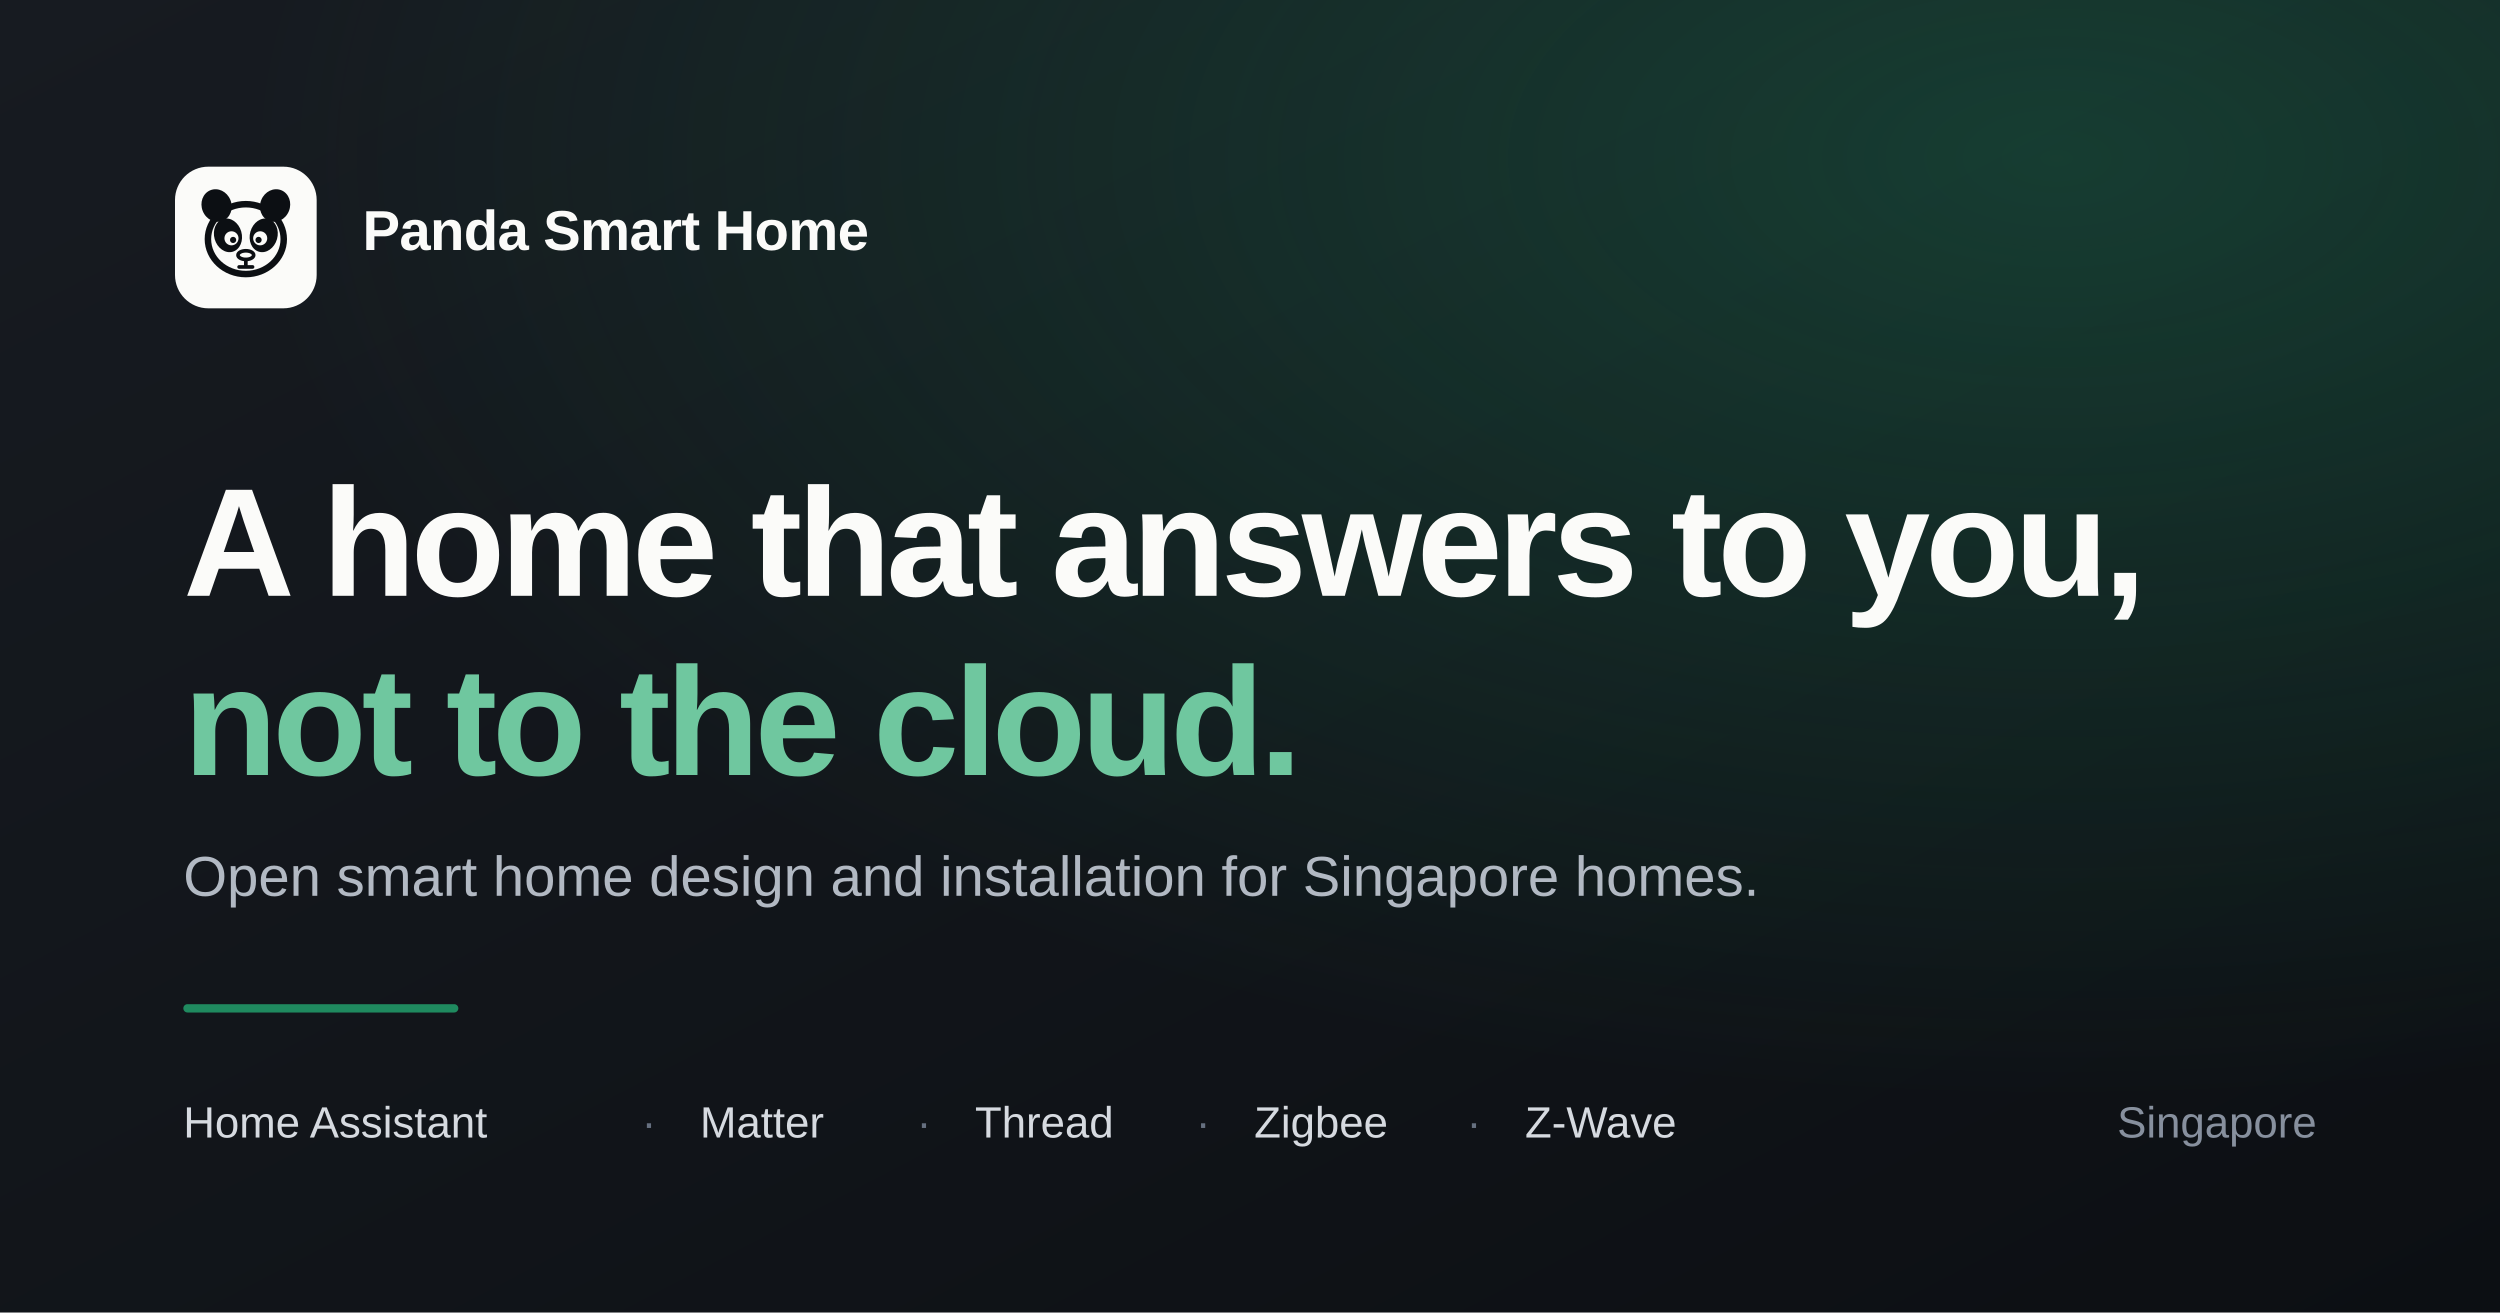
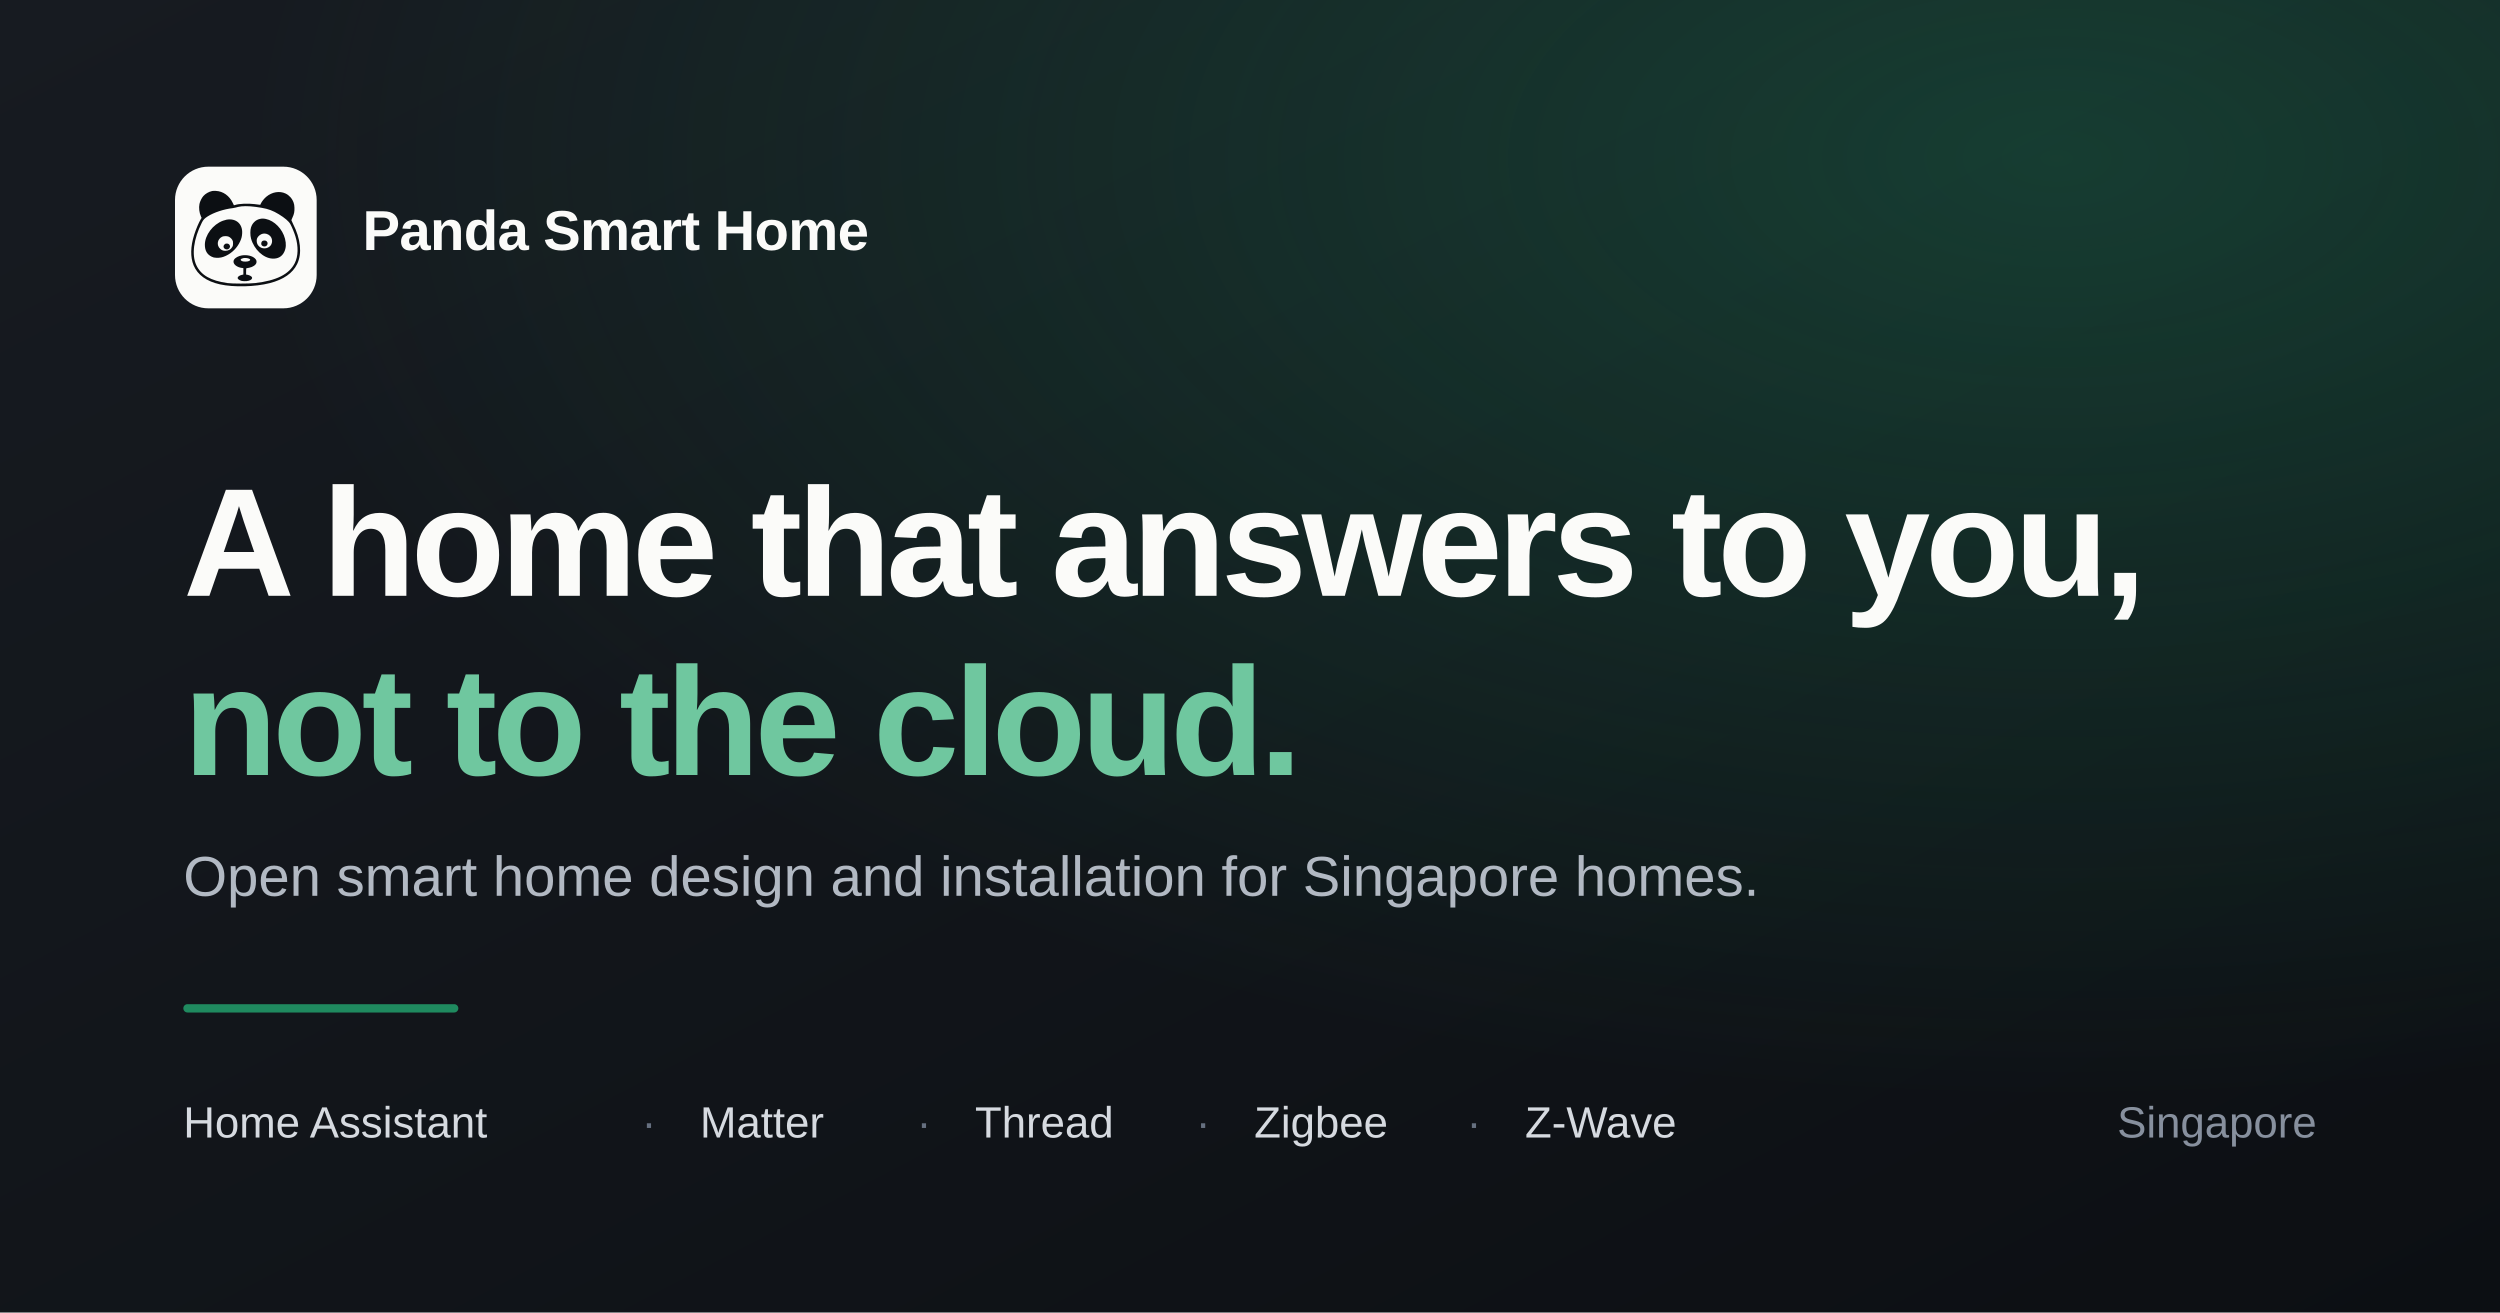
<svg xmlns="http://www.w3.org/2000/svg" width="1200" height="630" viewBox="0 0 1200 630">
  <defs>
    <linearGradient id="plate" x1="0" y1="0" x2="1" y2="1">
      <stop offset="0" stop-color="#171b21" />
      <stop offset="1" stop-color="#0c0f13" />
    </linearGradient>
    <radialGradient id="glow" cx="0.82" cy="0.12" r="0.72">
      <stop offset="0" stop-color="#1f8a5f" stop-opacity="0.34" />
      <stop offset="1" stop-color="#1f8a5f" stop-opacity="0" />
    </radialGradient>
-     <mask id="eyes" maskUnits="userSpaceOnUse" x="0" y="0" width="40" height="40">
-       <rect width="40" height="40" fill="#fff" />
-       <circle cx="14.7" cy="22.3" r="2.6" fill="#000" />
-       <circle cx="25.3" cy="22.3" r="2.6" fill="#000" />
-       <ellipse cx="20" cy="28.5" rx="1.7" ry="0.75" fill="#000" />
-     </mask>
  </defs>
  <rect width="1200" height="630" fill="url(#plate)" />
  <rect width="1200" height="630" fill="url(#glow)" />
  <g transform="translate(88 84)">
    <rect x="-4" y="-4" width="68" height="68" rx="16" fill="#fbfbf9" />
-     <g transform="translate(30 30) scale(1.3) translate(-20 -22)">
-       <g mask="url(#eyes)" fill="#0c0f13">
-         <ellipse cx="9.2" cy="10.2" rx="5.5" ry="6.1" transform="rotate(-22 9.2 10.2)" />
-         <ellipse cx="30.8" cy="10.2" rx="5.5" ry="6.1" transform="rotate(22 30.8 10.2)" />
-         <ellipse cx="20" cy="22.6" rx="14" ry="12.9" fill="none" stroke="#0c0f13" stroke-width="2.4" />
-         <ellipse cx="13.4" cy="21.2" rx="5.1" ry="6.3" transform="rotate(-16 13.4 21.2)" />
-         <ellipse cx="26.6" cy="21.2" rx="5.1" ry="6.3" transform="rotate(16 26.6 21.2)" />
-         <ellipse cx="20" cy="28.5" rx="2.9" ry="1.6" fill="none" stroke="#0c0f13" stroke-width="1.35" />
-         <rect x="19.32" y="29.5" width="1.36" height="3.3" rx="0.6" />
-         <rect x="16.85" y="32.2" width="6.3" height="1.35" rx="0.65" />
-       </g>
-       <g fill="#0c0f13">
-         <circle cx="15.3" cy="22.9" r="1.15" />
-         <circle cx="24.7" cy="22.9" r="1.15" />
-       </g>
+     <g transform="translate(30 30) scale(0.132) translate(-237 -235)">
+       <path id="pandaPath" d="M 114.500 65.954 C 102.427 68.582, 90.119 75.639, 82.462 84.324 C 76.509 91.076, 70.364 103.593, 68.382 113 C 65.512 126.625, 67.613 144.702, 73.622 158.093 L 76.150 163.726 73.062 168.745 C 66.132 180.008, 55.837 204.321, 49.209 225.076 C 35.559 267.819, 34.810 306.439, 47.054 336.130 C 61.409 370.943, 94.268 394.664, 143 405.394 C 193.337 416.477, 271.315 414.542, 324 400.903 C 374.279 387.886, 407.376 364.811, 423.544 331.500 C 442.086 293.301, 436.568 239.960, 408.374 184.841 C 405.354 178.937, 402.832 173.296, 402.768 172.304 C 402.704 171.312, 404.493 166.675, 406.743 162 C 412.457 150.127, 414.359 140.577, 413.783 126.652 C 413.424 118.001, 412.729 113.823, 410.682 108.023 C 405.508 93.365, 394.965 81.463, 381.500 75.079 C 359.675 64.732, 332.215 69.353, 311.266 86.897 C 303.750 93.192, 295.123 103.964, 291.724 111.300 L 289.500 116.100 284.500 115.509 C 281.750 115.183, 274.325 114.275, 268 113.490 C 244.682 110.595, 211.779 112.057, 198.696 116.568 C 196.053 117.480, 193.769 118.062, 193.620 117.862 C 193.470 117.663, 191.683 113.940, 189.647 109.589 C 177.286 83.170, 154.264 66.757, 127.829 65.520 C 122.698 65.280, 116.700 65.475, 114.500 65.954 M 221.500 121.699 C 215.445 122.249, 201.752 125.084, 199.571 126.240 C 198.510 126.802, 194.167 127.651, 189.920 128.126 C 157.413 131.763, 120.376 144.011, 97.748 158.607 C 86.571 165.816, 82.308 170.422, 76.977 181.047 C 46.933 240.915, 39.500 298.294, 56.951 335.619 C 73.941 371.955, 108.710 391.971, 170 400.697 C 187.690 403.215, 248.607 403.225, 270.662 400.712 C 348.411 391.855, 394.470 368.752, 414.870 328.379 C 427.599 303.187, 428.521 268.076, 417.420 231.236 C 413.436 218.015, 404.800 197.092, 398.876 186.309 C 393.301 176.162, 378.725 163.689, 356.855 150.352 C 335.858 137.547, 318.932 131.214, 294.393 126.982 C 263.183 121.599, 240.625 119.964, 221.500 121.699 M 287.773 167.555 C 279.662 169.521, 273.250 173.060, 267.719 178.623 C 261.971 184.402, 258.921 189.415, 255.902 198.038 C 252.577 207.537, 252.593 227.003, 255.936 239 C 266.887 278.302, 300.579 309.899, 333.500 311.741 C 353.724 312.873, 368.570 304.496, 376.726 287.350 C 383.365 273.393, 384.226 258.194, 379.437 239.489 C 370.443 204.353, 341.038 173.992, 309.792 167.581 C 300.607 165.697, 295.464 165.691, 287.773 167.555 M 167.335 170.096 C 164.494 170.571, 158.445 172.319, 153.892 173.980 C 117.282 187.341, 88 226.212, 88 261.450 C 88 282.610, 96.183 296.894, 112.846 304.819 C 119.279 307.879, 121.410 308.372, 129.973 308.785 C 142.206 309.374, 152.187 307.341, 164 301.856 C 186.814 291.262, 205.201 272.842, 215.956 249.804 C 221.069 238.851, 222.963 231.513, 223.648 220 C 225.685 185.747, 201.572 164.378, 167.335 170.096 M 299.344 221.031 C 290.801 222.743, 282.497 229.080, 278.418 237 C 275.555 242.558, 275.953 253.195, 279.263 259.620 C 287.537 275.675, 309.537 279.582, 323.799 267.528 C 334.815 258.217, 335.419 239.572, 325.040 229.194 C 318.374 222.528, 308.123 219.271, 299.344 221.031 M 151.435 231.890 C 133.242 240.154, 129.295 263.133, 143.821 276.227 C 149.656 281.487, 154.300 283.262, 162.500 283.367 C 173.732 283.511, 183.191 278.064, 188.320 268.500 C 189.995 265.376, 190.469 262.747, 190.483 256.500 C 190.498 249.565, 190.136 247.880, 187.763 243.845 C 184.632 238.517, 178.530 233.313, 173.175 231.400 C 167.653 229.428, 156.292 229.684, 151.435 231.890 M 298.500 247.161 C 292.851 250.267, 291.129 258.351, 295.054 263.341 C 297.915 266.979, 303.689 268.588, 308.356 267.047 C 317.670 263.974, 318.896 251.505, 310.316 247.117 C 307.547 245.701, 301.111 245.725, 298.500 247.161 M 159.400 260.400 C 153.635 266.165, 155.381 274.335, 163.031 277.396 C 170.127 280.235, 176.592 277.337, 179.079 270.204 C 179.985 267.603, 179.854 266.366, 178.341 263.277 C 176.141 258.783, 173.017 257.035, 167.150 257.015 C 163.526 257.002, 162.233 257.567, 159.400 260.400 M 222.951 300.061 C 210.734 301.860, 198.321 308.565, 194.209 315.588 C 189.759 323.187, 192.949 332.146, 202.286 338.277 C 208.372 342.272, 215.341 344.788, 222.733 345.656 L 228 346.275 228 357.979 L 228 369.682 222.750 370.867 C 215.952 372.401, 209.956 375.822, 208.030 379.265 C 205.757 383.329, 208.034 386.768, 215.452 390.473 C 220.537 393.013, 222.810 393.502, 231.065 393.834 C 256.097 394.839, 269.420 381.662, 251.680 373.443 C 248.839 372.127, 244.598 370.762, 242.257 370.411 L 238 369.773 238 358.406 C 238 347.407, 238.073 347.025, 240.250 346.624 C 241.488 346.395, 245.425 345.676, 249 345.024 C 262.399 342.582, 274.072 334.465, 275.555 326.560 C 276.738 320.250, 275.272 316.135, 270.014 311.014 C 260.533 301.779, 241.449 297.337, 222.951 300.061 M 227.718 310.030 C 217.539 312.592, 215.362 316.560, 222 320.449 C 226.998 323.378, 242.685 323.408, 248.500 320.500 C 254.427 317.536, 254.462 314.534, 248.599 311.941 C 243.300 309.597, 233.135 308.667, 227.718 310.030" fill="#0c0f13" fill-rule="evenodd" />
    </g>
    <text x="86" y="36" fill="#fbfbf9" font-family="Segoe UI, Helvetica Neue, Arial, sans-serif" font-size="27" font-weight="600" letter-spacing="-0.3">Panda Smart Home</text>
  </g>
  <text x="88" y="286" fill="#fbfbf9" font-family="Segoe UI, Helvetica Neue, Arial, sans-serif" font-size="74" font-weight="700" letter-spacing="-2.4">A home that answers to you,</text>
  <text x="88" y="372" fill="#6fc79f" font-family="Segoe UI, Helvetica Neue, Arial, sans-serif" font-size="74" font-weight="700" letter-spacing="-2.4">not to the cloud.</text>
  <text x="88" y="430" fill="#b2b9c3" font-family="Segoe UI, Helvetica Neue, Arial, sans-serif" font-size="27" font-weight="400">Open smart home design and installation for Singapore homes.</text>
  <rect x="88" y="482" width="132" height="4" rx="2" fill="#1f8a5f" />
  <g font-family="Segoe UI, Helvetica Neue, Arial, sans-serif" font-size="21" font-weight="500" fill="#d6dae0">
    <text x="88" y="546">Home Assistant</text>
    <text x="308" y="546" fill="#667080">·</text>
    <text x="336" y="546">Matter</text>
    <text x="440" y="546" fill="#667080">·</text>
    <text x="468" y="546">Thread</text>
    <text x="574" y="546" fill="#667080">·</text>
    <text x="602" y="546">Zigbee</text>
    <text x="704" y="546" fill="#667080">·</text>
    <text x="732" y="546">Z-Wave</text>
  </g>
  <text x="1112" y="546" text-anchor="end" fill="#87909e" font-family="Segoe UI, Helvetica Neue, Arial, sans-serif" font-size="21" font-weight="500">Singapore</text>
</svg>
